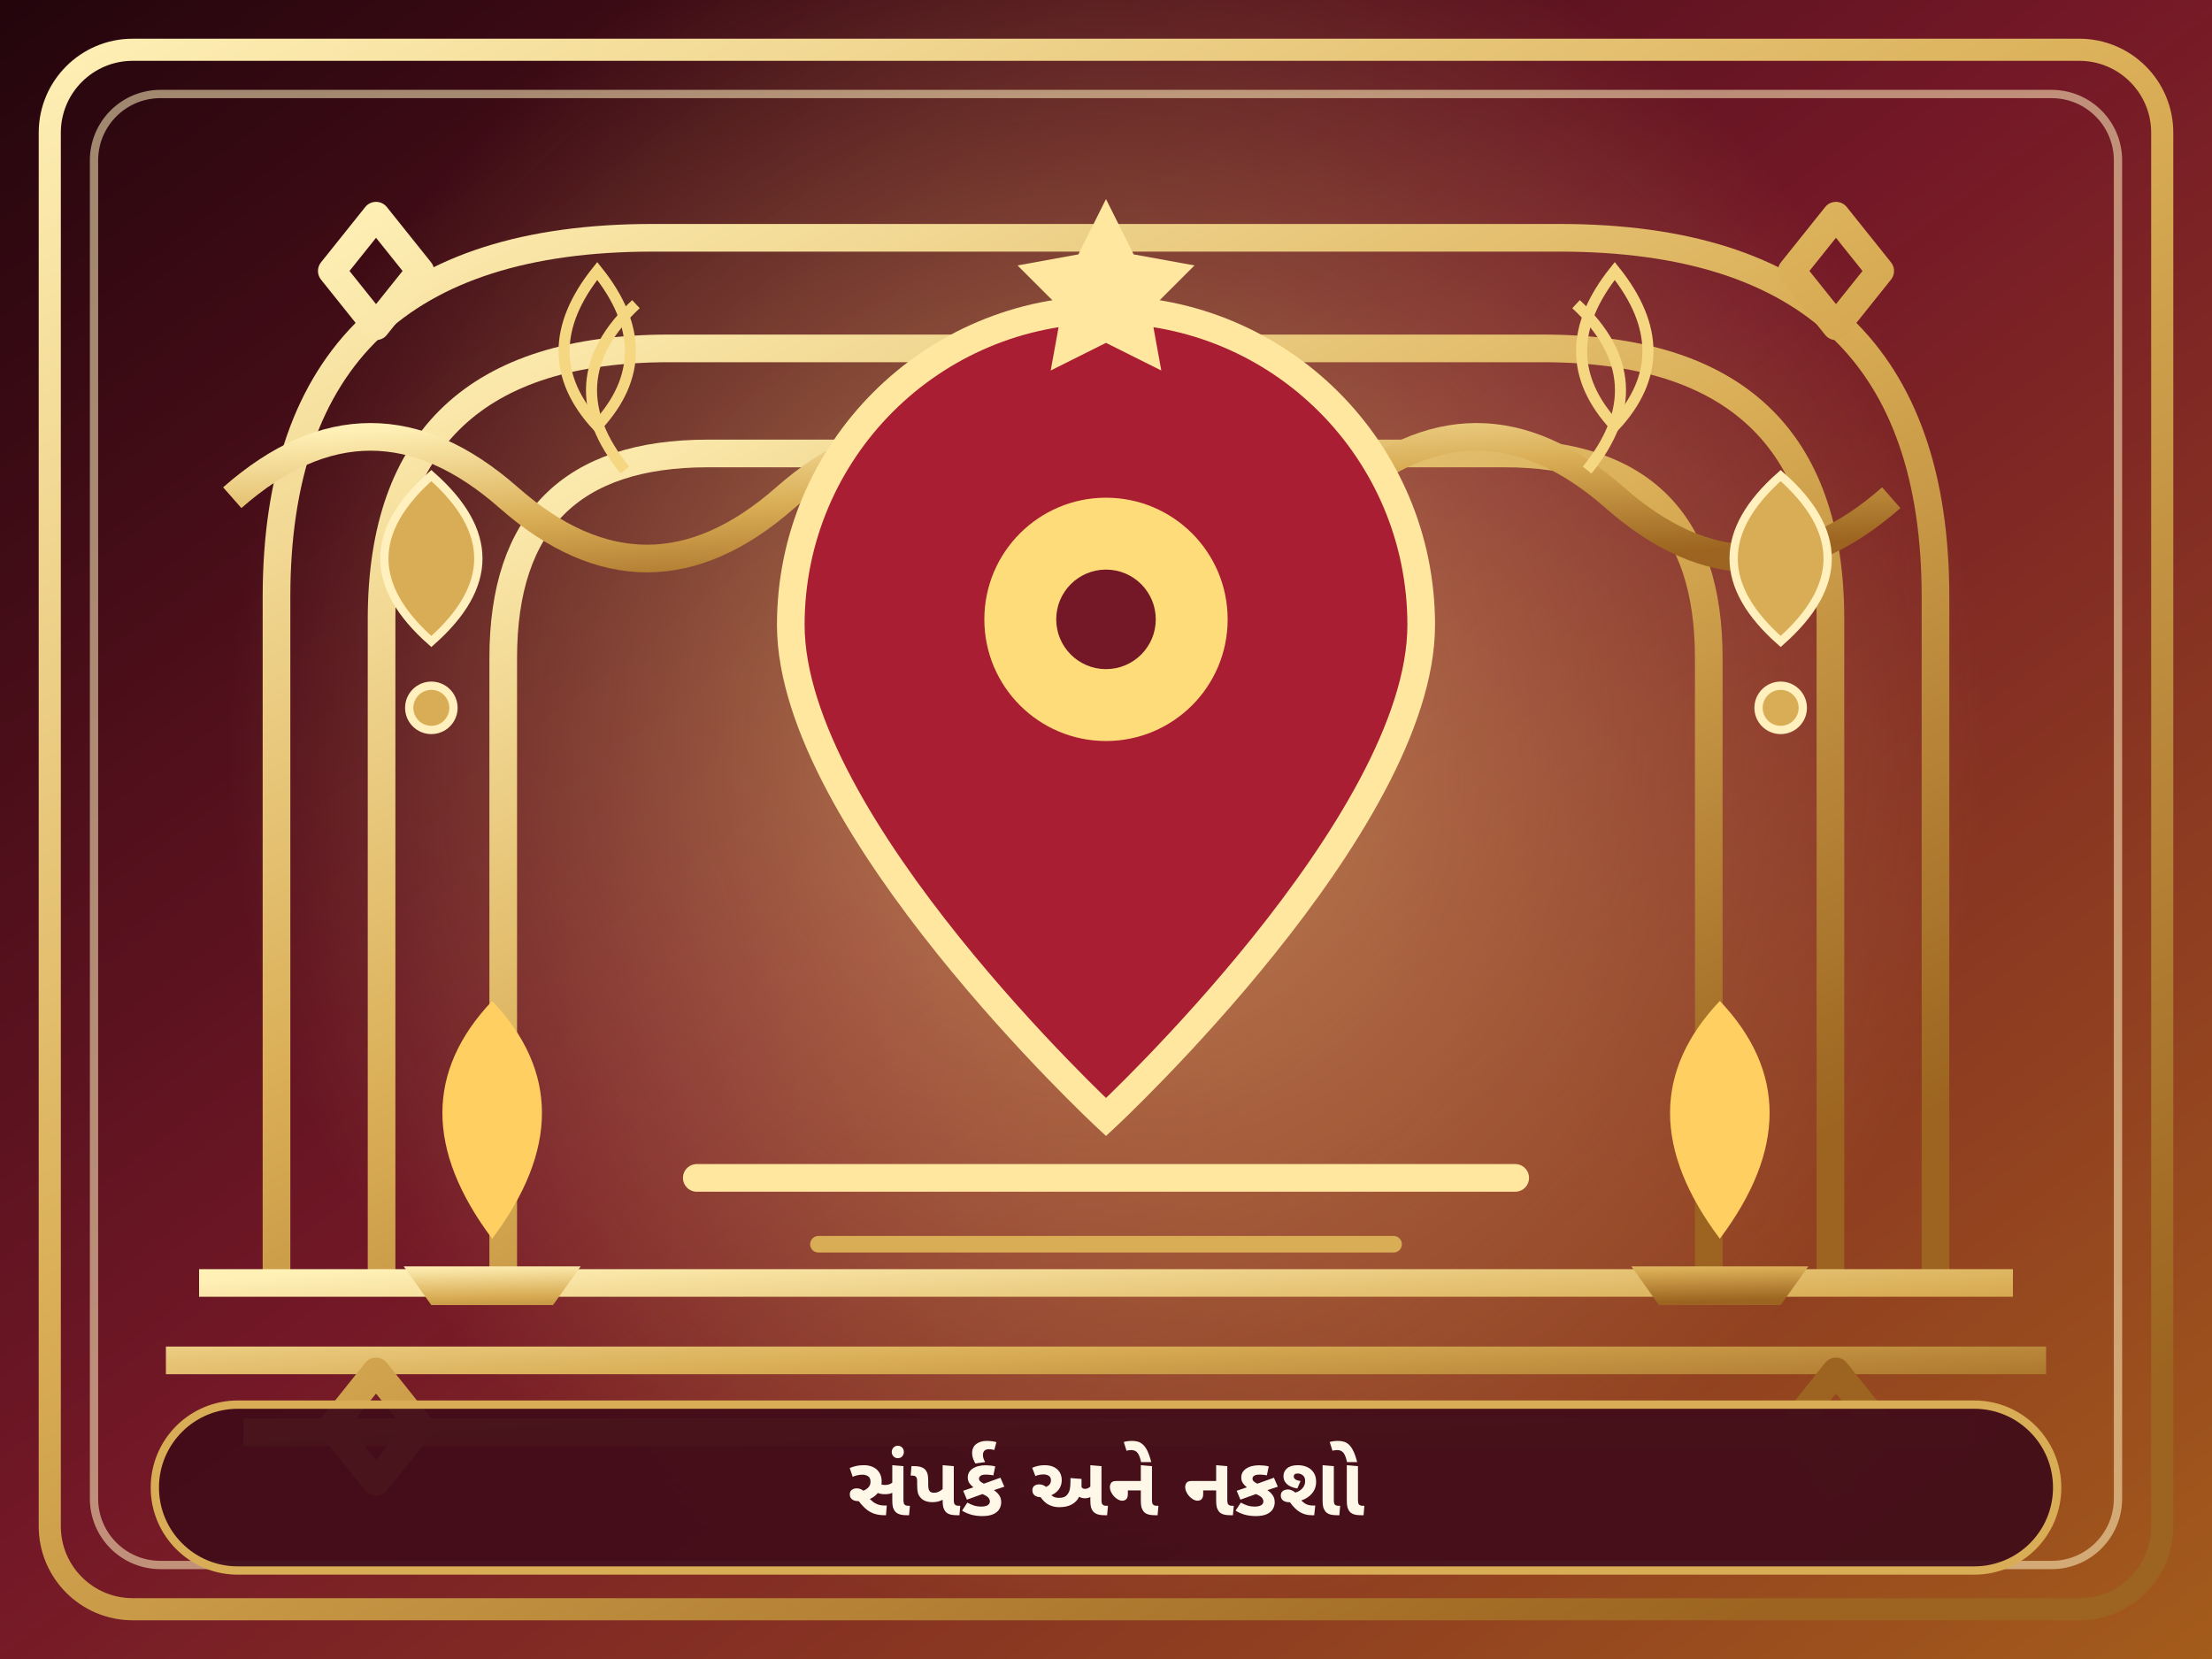
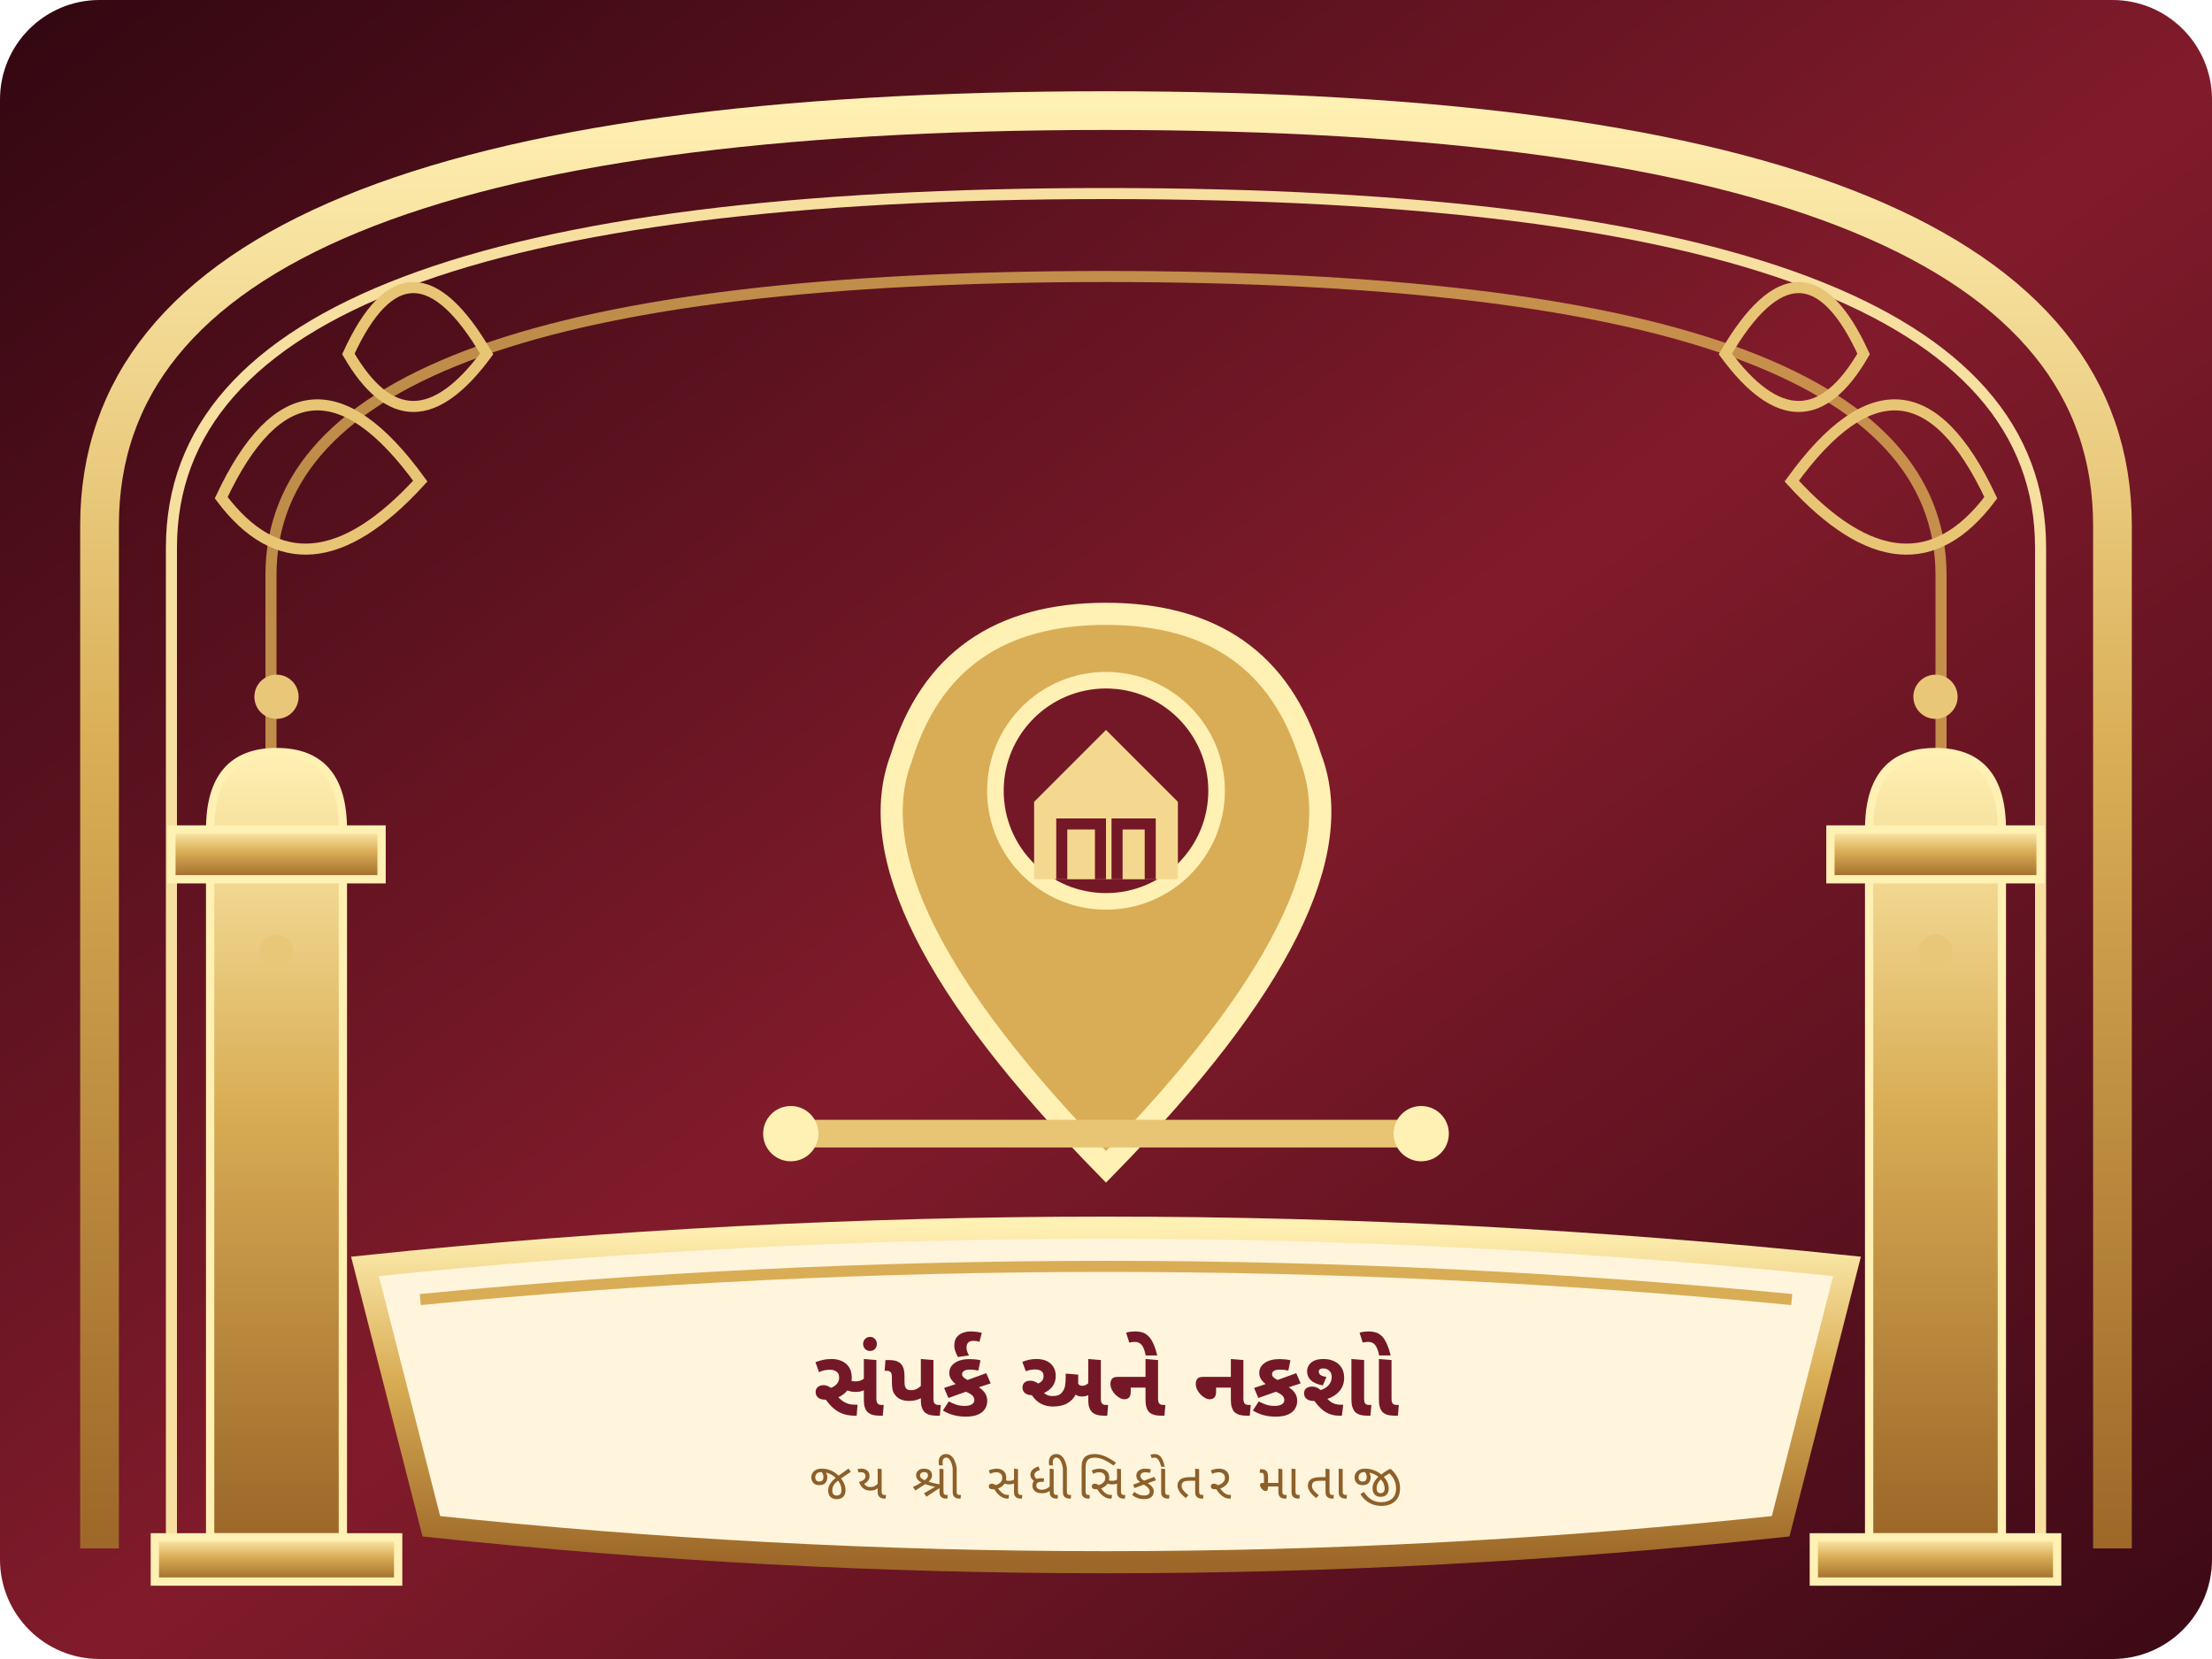
- <svg xmlns="http://www.w3.org/2000/svg" viewBox="0 0 400 300" role="img" aria-label="સંપર્ક અને સ્થાન">
+ <svg xmlns="http://www.w3.org/2000/svg" viewBox="0 0 400 300" role="img" aria-label="સંપર્ક અને નકશો">
  <defs>
    <linearGradient id="bg" x1="0" y1="0" x2="1" y2="1">
-       <stop stop-color="#23050c" />
-       <stop offset=".48" stop-color="#741827" />
-       <stop offset="1" stop-color="#a45c1b" />
+       <stop stop-color="#310711" />
+       <stop offset=".52" stop-color="#811b2b" />
+       <stop offset="1" stop-color="#3b0915" />
    </linearGradient>
-     <linearGradient id="gold" x1="0" y1="0" x2="0.8" y2="1">
-       <stop stop-color="#fff0b6" />
-       <stop offset=".5" stop-color="#d9ad55" />
-       <stop offset="1" stop-color="#9c6420" />
+     <linearGradient id="gold" x1="0" y1="0" x2="0" y2="1">
+       <stop stop-color="#fff0b3" />
+       <stop offset=".45" stop-color="#d9ad55" />
+       <stop offset="1" stop-color="#9c6728" />
    </linearGradient>
-     <radialGradient id="glow">
-       <stop stop-color="#ffdc7a" stop-opacity=".55" />
-       <stop offset="1" stop-color="#ffdc7a" stop-opacity="0" />
-     </radialGradient>
  </defs>
-   <rect width="400" height="300" fill="url(#bg)" />
-   <circle cx="200" cy="135" r="160" fill="url(#glow)" />
-   <rect x="9" y="9" width="382" height="282" rx="15" fill="none" stroke="url(#gold)" stroke-width="4" />
-   <rect x="17" y="17" width="366" height="266" rx="12" fill="none" stroke="#fff0bd" stroke-opacity=".55" stroke-width="1.5" />
-   <g fill="none" stroke="url(#gold)" stroke-width="5" stroke-linejoin="round">
-     <path d="M50 231V108Q50 43 118 43H282Q350 43 350 108V231" />
-     <path d="M69 231V112Q69 63 121 63H279Q331 63 331 112V231" />
-     <path d="M91 231V119Q91 82 128 82H272Q309 82 309 119V231" />
-     <path d="M36 232h328M30 246h340M44 259h312" />
-     <path d="M42 90q25-22 50 0t50 0 50 0 50 0 50 0 50 0" />
-     <path d="M68 39l8 10-8 10-8-10zM332 39l8 10-8 10-8-10zM68 248l8 10-8 10-8-10zM332 248l8 10-8 10-8-10z" />
+   <rect width="400" height="300" rx="18" fill="url(#bg)" />
+   <path d="M18 280 V95 Q18 20 200 20 Q382 20 382 95 V280" fill="none" stroke="url(#gold)" stroke-width="7" />
+   <path d="M31 280 V99 Q31 35 200 35 Q369 35 369 99 V280" fill="none" stroke="#f7dfa0" stroke-width="2" />
+   <path d="M49 280 V104 Q49 50 200 50 Q351 50 351 104 V280" fill="none" stroke="#d9ad55" stroke-width="2" opacity=".8" />
+   <g fill="none" stroke="#e7c575" stroke-width="2">
+     <path d="M40 90 Q55 58 76 87 Q55 110 40 90Z" />
+     <path d="M360 90 Q345 58 324 87 Q345 110 360 90Z" />
+     <path d="M63 64 Q74 40 88 64 Q74 83 63 64Z" />
+     <path d="M337 64 Q326 40 312 64 Q326 83 337 64Z" />
  </g>
-   <g fill="#d9ad55" stroke="#fff0bd" stroke-width="1.5">
-     <path d="M78 116q-17-15 0-30 17 15 0 30z" />
-     <path d="M322 116q-17-15 0-30 17 15 0 30z" />
-     <circle cx="78" cy="128" r="4" />
-     <circle cx="322" cy="128" r="4" />
+   <g fill="url(#gold)" stroke="#fff0b4" stroke-width="1.5">
+     <path d="M38 278 V150 Q38 136 50 136 Q62 136 62 150 V278Z" />
+     <path d="M338 278 V150 Q338 136 350 136 Q362 136 362 150 V278Z" />
+     <path d="M31 150 H69 V159 H31Z" />
+     <path d="M331 150 H369 V159 H331Z" />
+     <path d="M28 278 H72 V286 H28Z" />
+     <path d="M328 278 H372 V286 H328Z" />
  </g>
-   <g fill="none" stroke="#f5d782" stroke-width="2">
-     <path d="M108 49q-12 15 0 28 12-13 0-28zm184 0q-12 15 0 28 12-13 0-28z" />
-     <path d="M115 55q-15 14-2 30m172-30q15 14 2 30" />
+   <g fill="#e9c779">
+     <circle cx="50" cy="126" r="4" />
+     <circle cx="350" cy="126" r="4" />
+     <circle cx="50" cy="172" r="3" />
+     <circle cx="350" cy="172" r="3" />
  </g>
  <g>
-     <path d="M200 202s-57-53-57-89a57 57 0 1 1 114 0c0 36-57 89-57 89z" fill="#a91e32" stroke="#ffe7a0" stroke-width="5" />
-     <circle cx="200" cy="112" r="22" fill="#ffdc7a" />
-     <circle cx="200" cy="112" r="9" fill="#741827" />
-     <path d="M126 213h148" stroke="#ffe7a0" stroke-width="5" stroke-linecap="round" />
-     <path d="M148 225h104" stroke="#d9ad55" stroke-width="3" stroke-linecap="round" />
+     <path d="M200 211 Q153 163 163 137 Q171 111 200 111 Q229 111 237 137 Q247 163 200 211Z" fill="#d9ad55" stroke="#fff0b4" stroke-width="4" />
+     <circle cx="200" cy="143" r="20" fill="#741827" stroke="#fff0b4" stroke-width="3" />
+     <path d="M187 145 L200 132 L213 145 V159 H187Z" fill="#f5d88f" />
+     <path d="M192 159 V149 H199 V159 M202 159 V149 H208 V159" stroke="#741827" stroke-width="2" fill="none" />
+     <path d="M143 205 H257" stroke="#e7c575" stroke-width="5" stroke-linecap="round" />
+     <circle cx="143" cy="205" r="5" fill="#fff0b4" />
+     <circle cx="257" cy="205" r="5" fill="#fff0b4" />
  </g>
-   <g>
-     <path d="M89 224q-18-24 0-43 18 19 0 43zM311 224q-18-24 0-43 18 19 0 43z" fill="#ffcf62" />
-     <path d="M73 229h32l-5 7H78zM295 229h32l-5 7h-22z" fill="url(#gold)" />
-     <path d="M200 36l5 10 11 2-8 8 2 11-10-5-10 5 2-11-8-8 11-2z" fill="#ffe7a0" />
-   </g>
-   <g aria-label="સંપર્ક અને નકશો">
-     <rect x="28" y="254" width="344" height="30" rx="15" fill="#410c19" fill-opacity=".94" stroke="#d9ad55" stroke-width="1.5" />
-     <text x="200" y="274" text-anchor="middle" font-family="Noto Sans Gujarati, Shruti, sans-serif" font-size="15" font-weight="700" fill="#fff8e9">સંપર્ક અને નકશો</text>
-   </g>
+   <path d="M66 229 Q200 215 334 229 L322 276 Q200 289 78 276Z" fill="#fff5dc" stroke="url(#gold)" stroke-width="4" />
+   <path d="M76 235 Q200 223 324 235" fill="none" stroke="#d9ad55" stroke-width="2" />
+   <text x="200" y="256" text-anchor="middle" font-family="Noto Sans Gujarati, Shruti, sans-serif" font-size="17" font-weight="700" fill="#741827">સંપર્ક અને નકશો</text>
+   <text x="200" y="271" text-anchor="middle" font-family="Noto Sans Gujarati, Shruti, sans-serif" font-size="9" letter-spacing="1" fill="#8d602a">જય શ્રી સધીસિકોતર માતાજી</text>
</svg>
